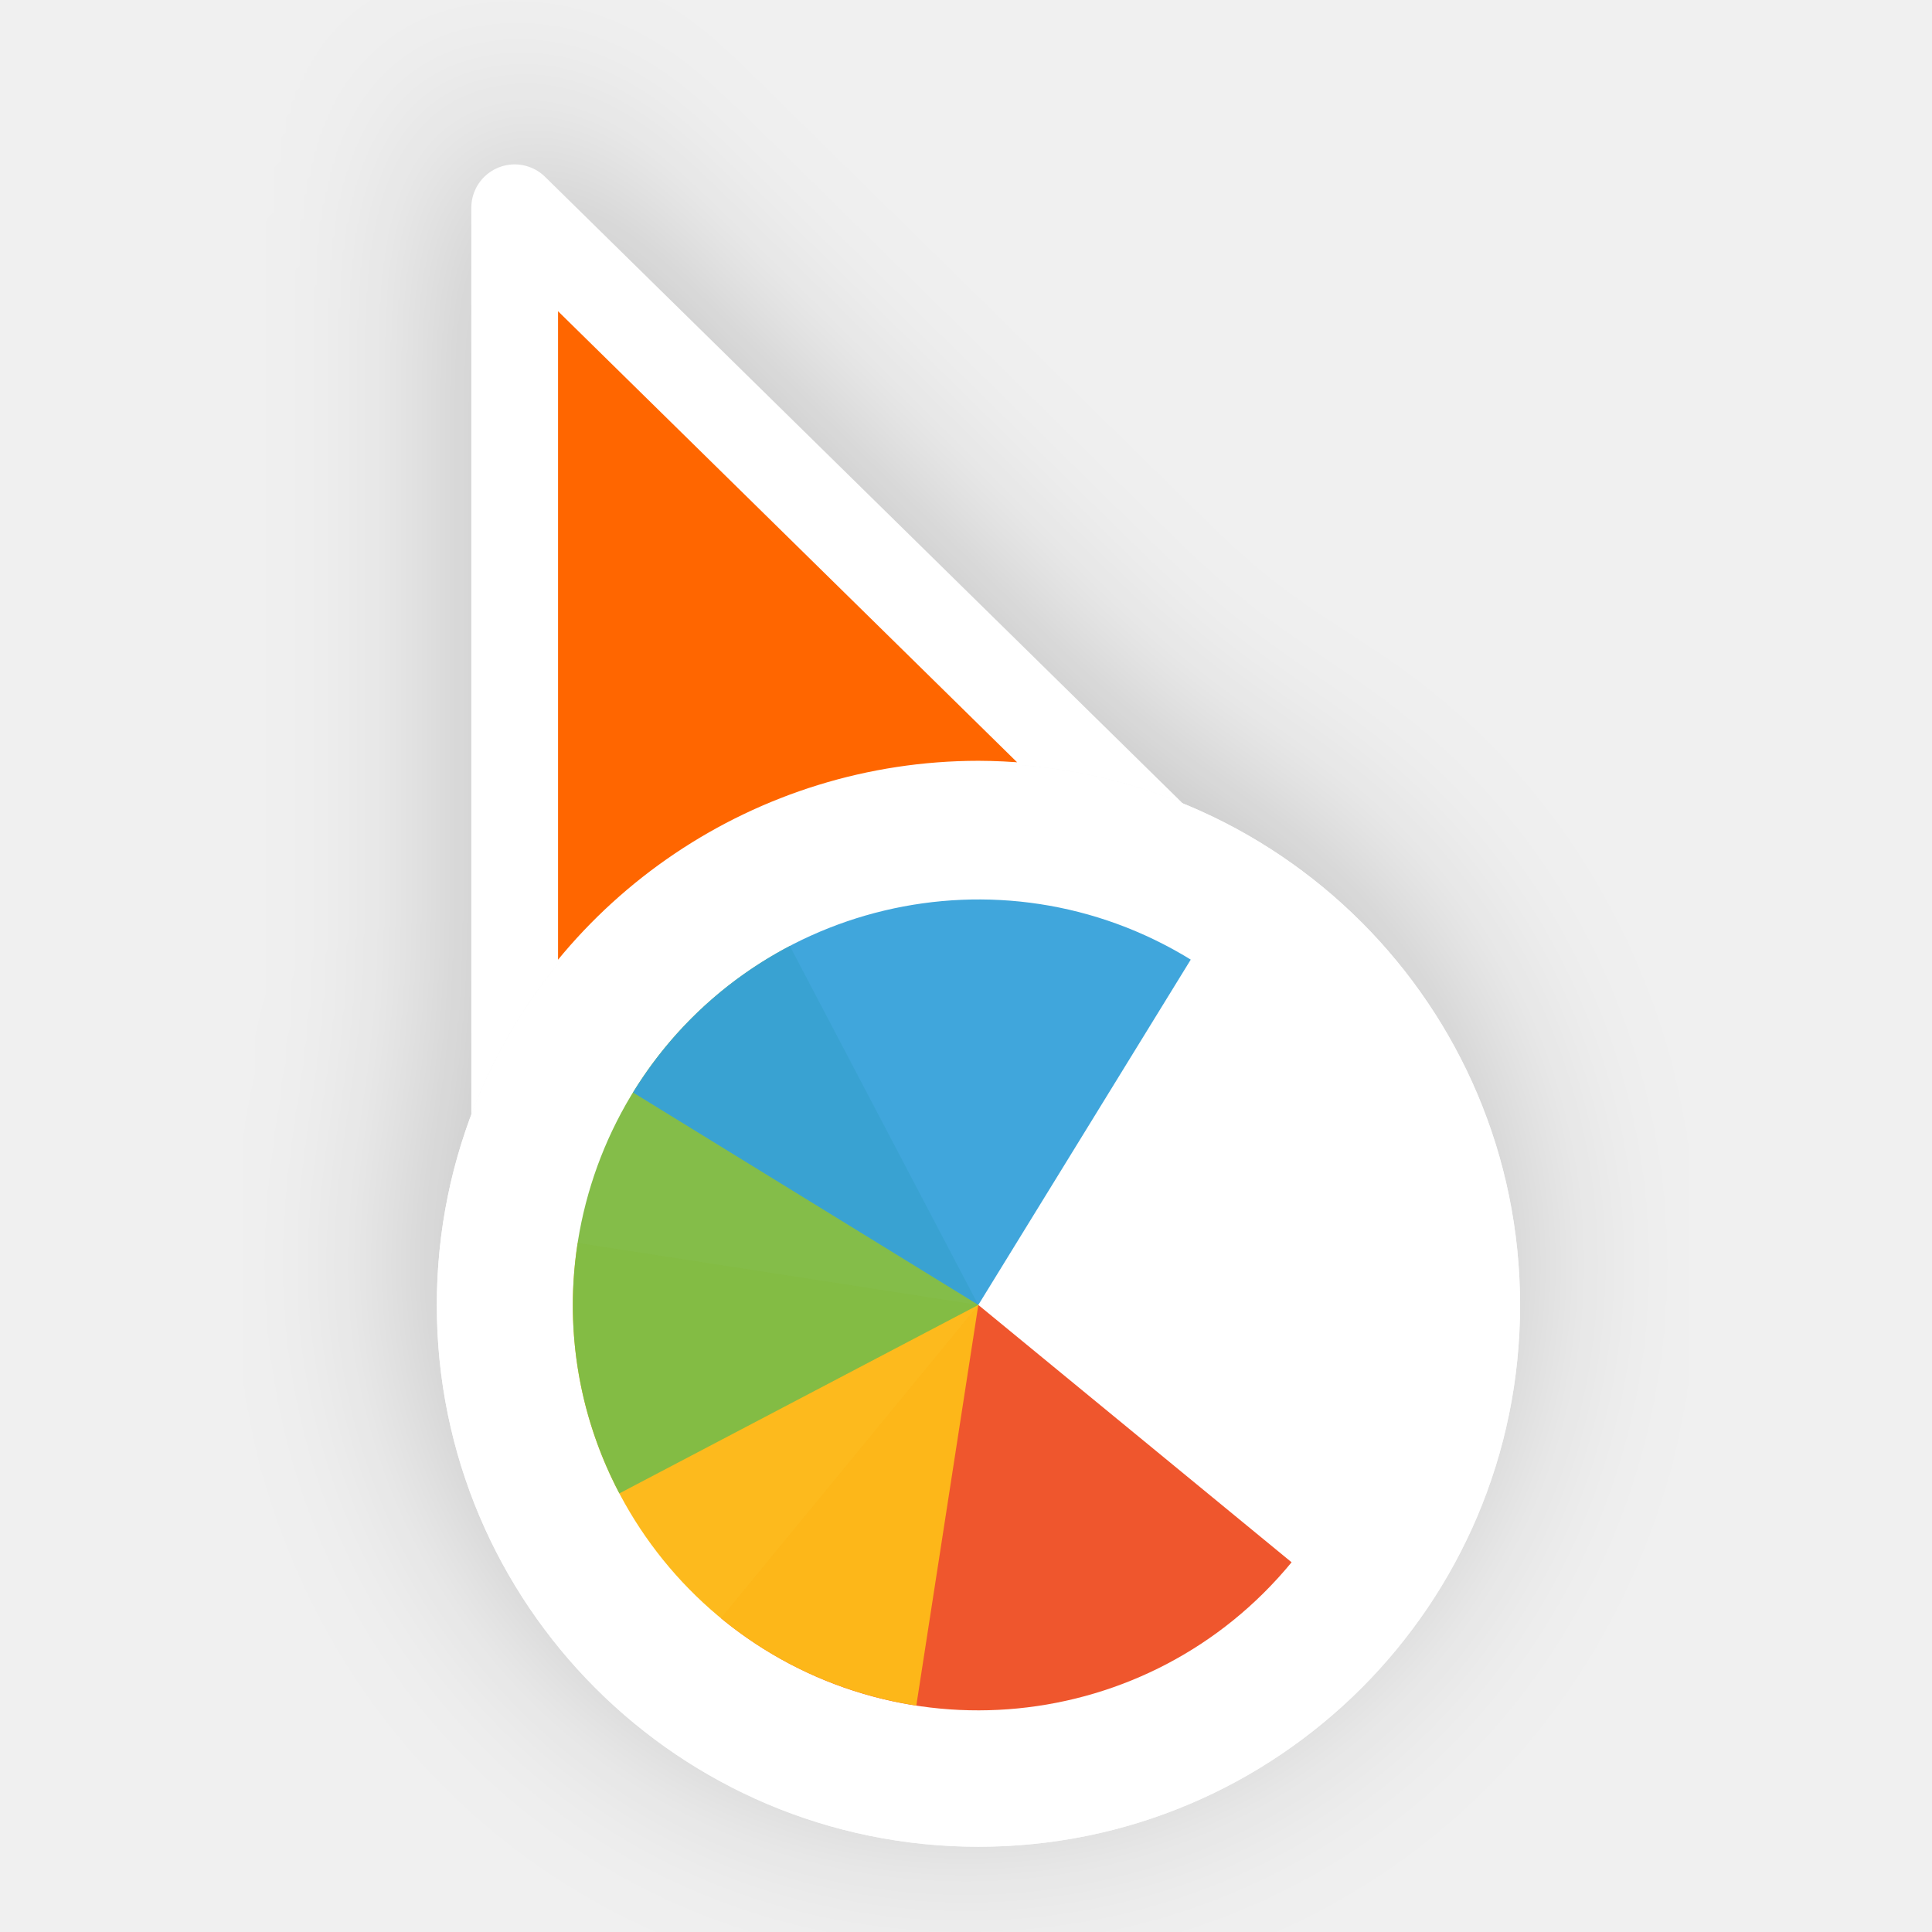
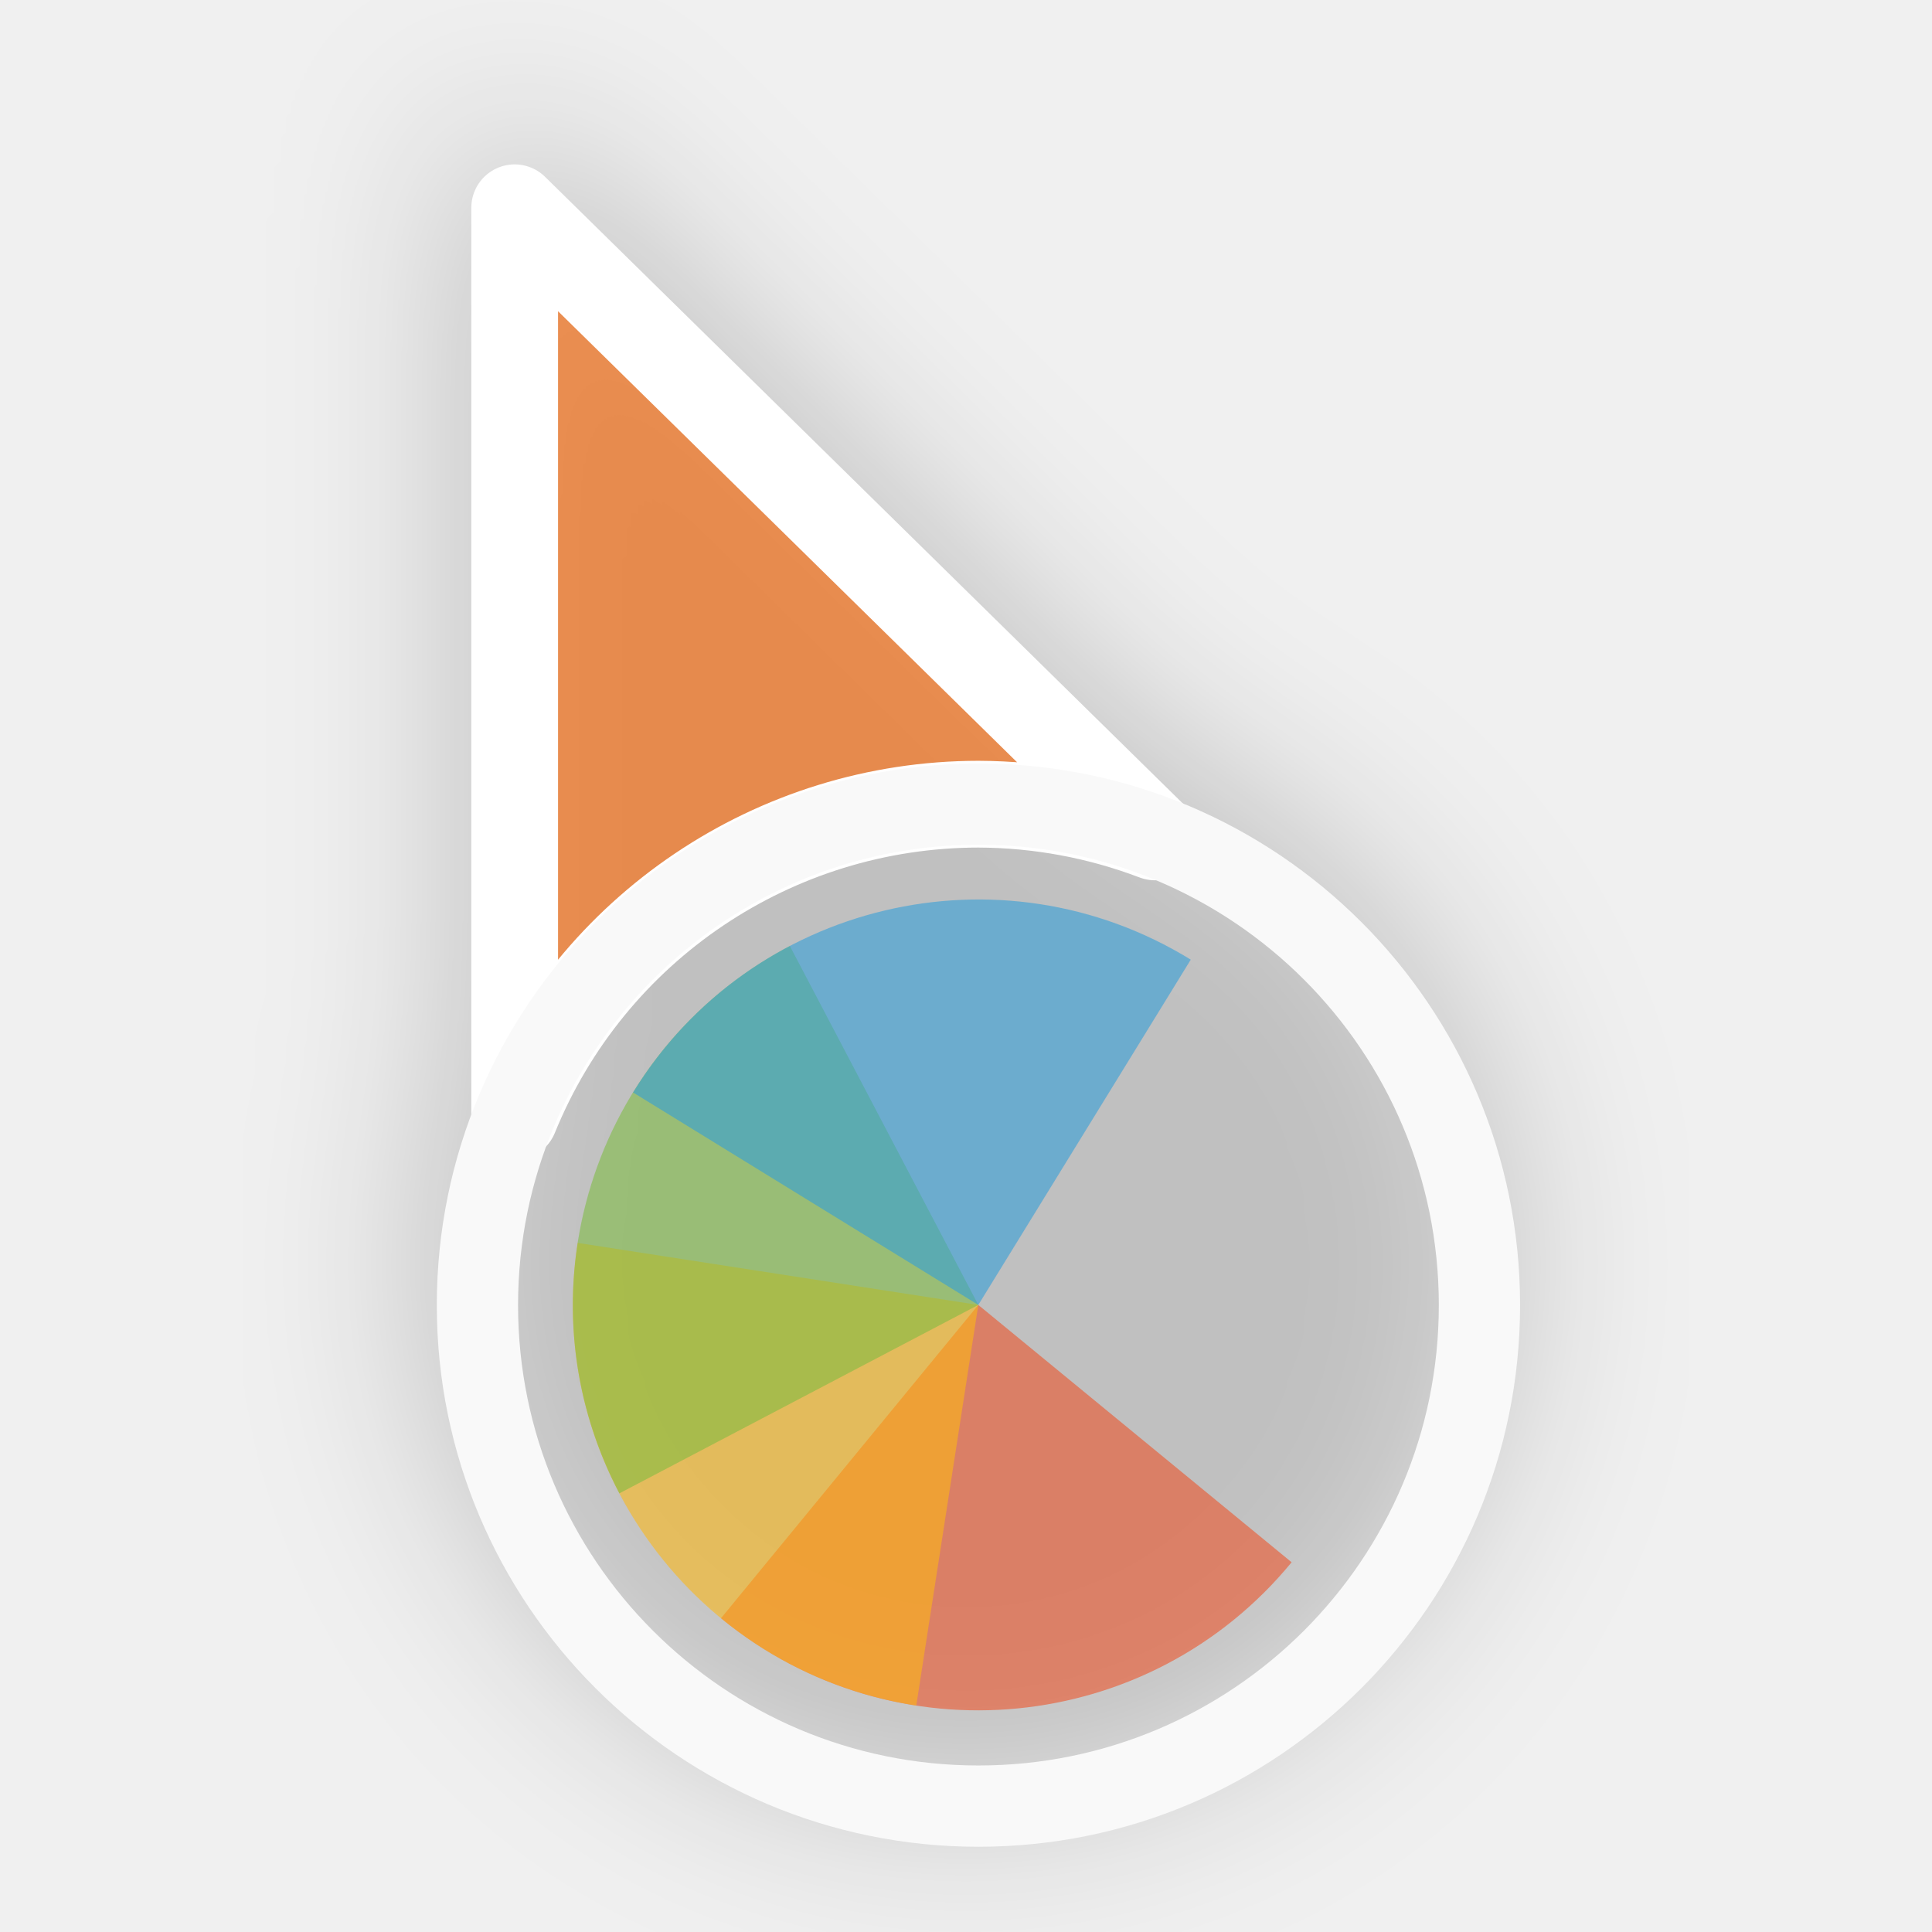
<svg xmlns="http://www.w3.org/2000/svg" width="100" height="100" viewBox="0 0 75 75" version="1.1" id="svg2">
  <defs id="defs11">
    <clipPath id="clip1">
      <path id="path4225" d="m 17,10 14,0 0,20 -14,0 m 0,-20" />
    </clipPath>
    <clipPath id="clip2">
      <path id="path4228" d="m 41.895,19.992 c 0,10.582 -8.02,19.16 -17.895,19.16 -9.875,0 -17.891,-8.574 -17.891,-19.16 0,-10.586 8.02,-19.16 17.891,-19.16 9.879,0 17.895,8.574 17.895,19.16 m 0,0" />
    </clipPath>
    <filter height="1.277" y="-0.139" width="1.442" x="-0.221" id="filter838" style="color-interpolation-filters:sRGB">
      <feGaussianBlur id="feGaussianBlur840" stdDeviation="1.593" />
    </filter>
  </defs>
  <g transform="matrix(2.479809,0,0,2.480421,0.6048143,1.021572)" id="g64">
    <g id="layer1" transform="matrix(1.209766,0,0,1.209468,3.56658,0.1929386)" />
    <g id="layer2" transform="matrix(1.209766,0,0,1.209468,3.56658,0.1929386)" />
    <path style="opacity:0.2;fill:#000000;fill-opacity:1;fill-rule:nonzero;stroke:#000000;stroke-width:1.497;stroke-linecap:round;stroke-linejoin:round;stroke-miterlimit:4;stroke-dasharray:none;stroke-opacity:1;filter:url(#filter838)" d="M 4.465,3.823 V 19.5 a 8.644,8.644 0 0 0 -0.643,3.254 8.644,8.644 0 0 0 8.645,8.645 8.644,8.644 0 0 0 8.645,-8.645 8.644,8.644 0 0 0 -5.6,-8.078 z m 7.328,10.318 a 8.644,8.644 0 0 0 -0.35,0.041 8.644,8.644 0 0 1 0.35,-0.041 z m -0.863,0.111 a 8.644,8.644 0 0 0 -0.309,0.068 8.644,8.644 0 0 1 0.309,-0.068 z m -0.852,0.199 a 8.644,8.644 0 0 0 -0.221,0.072 8.644,8.644 0 0 1 0.221,-0.072 z m -0.826,0.283 a 8.644,8.644 0 0 0 -0.166,0.074 8.644,8.644 0 0 1 0.166,-0.074 z m -0.793,0.367 a 8.644,8.644 0 0 0 -0.102,0.059 8.644,8.644 0 0 1 0.102,-0.059 z m -0.74,0.436 a 8.644,8.644 0 0 0 -0.131,0.094 8.644,8.644 0 0 1 0.131,-0.094 z m -0.693,0.506 a 8.644,8.644 0 0 0 -0.117,0.104 8.644,8.644 0 0 1 0.117,-0.104 z" id="path821" transform="matrix(0.9073245,0,0,0.9071007,3.56658,-1.268041)" />
-     <path style="fill:#ff6600;fill-opacity:1;fill-rule:nonzero;stroke:#ffffff;stroke-width:1.358;stroke-linecap:round;stroke-linejoin:round;stroke-miterlimit:4;stroke-dasharray:none;stroke-opacity:1" d="M 7.813,2.84 V 17.062 a 7.843,7.841 0 0 1 7.26,-4.888 7.843,7.841 0 0 1 2.763,0.512 z" id="path5-3-3" />
+     <path style="fill:#ff6600;fill-opacity:0.6;fill-rule:nonzero;stroke:#ffffff;stroke-width:1.358;stroke-linecap:round;stroke-linejoin:round;stroke-miterlimit:4;stroke-dasharray:none;stroke-opacity:1" d="M 7.813,2.84 V 17.062 a 7.843,7.841 0 0 1 7.26,-4.888 7.843,7.841 0 0 1 2.763,0.512 z" id="path5-3-3" />
    <ellipse style="opacity:1;fill:none;fill-opacity:1;stroke:#f9f9f9;stroke-width:1.272;stroke-linecap:round;stroke-linejoin:round;stroke-miterlimit:4;stroke-dasharray:none;stroke-dashoffset:0;stroke-opacity:1;paint-order:markers fill stroke" id="path814" cx="15.073" cy="20.014" rx="7.843" ry="7.841" />
-     <ellipse cy="20.014" cx="15.073" id="circle837" style="opacity:1;fill:#ffffff;fill-opacity:1;stroke:#ffffff;stroke-width:1.272;stroke-linecap:round;stroke-linejoin:round;stroke-miterlimit:4;stroke-dasharray:none;stroke-dashoffset:0;stroke-opacity:1;paint-order:markers fill stroke" rx="7.843" ry="7.841" />
    <g id="layer1-0" transform="matrix(1.209766,0,0,1.209468,24.06932,-12.31181)" />
    <g id="layer1-6" transform="matrix(1.209766,0,0,1.209468,35.3648,-24.58852)" />
    <g id="layer1-06" transform="matrix(1.209766,0,0,1.209468,40.31145,15.81981)" />
    <g id="layer1-69" transform="matrix(1.209766,0,0,1.209468,41.92762,17.05137)" />
    <g id="layer1-8" transform="matrix(1.209766,0,0,1.209468,32.06047,20.33961)" />
    <g id="layer1-04" transform="matrix(1.209766,0,0,1.209468,53.62127,30.27763)" />
    <g id="layer1-2" transform="matrix(1.209766,0,0,1.209468,-24.66149,13.1829)" />
    <g id="layer1-61" transform="matrix(1.209766,0,0,1.209468,48.14259,7.049252)" />
    <g id="layer1-7" transform="matrix(1.209766,0,0,1.209468,34.06159,6.860349)" />
    <g id="layer2-3" transform="matrix(1.209766,0,0,1.209468,34.06159,6.860349)" />
    <g id="layer1-0-3" transform="matrix(1.209766,0,0,1.209468,54.56433,-5.644396)" />
    <g id="layer1-6-1" transform="matrix(1.209766,0,0,1.209468,65.85981,-17.92111)" />
    <g id="layer1-06-9" transform="matrix(1.209766,0,0,1.209468,70.80646,22.48722)" />
    <g id="layer1-69-4" transform="matrix(1.209766,0,0,1.209468,72.42263,23.71878)" />
    <g id="layer1-8-7" transform="matrix(1.209766,0,0,1.209468,62.55548,27.00702)" />
    <g id="layer1-04-8" transform="matrix(1.209766,0,0,1.209468,84.11628,36.94504)" />
    <g id="layer1-3" transform="matrix(1.209766,0,0,1.209468,49.49174,5.80823)" />
    <g id="layer2-7" transform="matrix(1.209766,0,0,1.209468,49.49174,5.80823)" />
    <g id="layer1-615" transform="matrix(1.209766,0,0,1.209468,26.48183,-1.797181)" />
    <g id="layer1-77" transform="matrix(1.209766,0,0,1.209468,-19.45245,2.813168)" />
    <g id="layer1-1" transform="matrix(1.209766,0,0,1.209468,64.60353,-22.34639)" />
    <g id="layer2-2" transform="matrix(1.209766,0,0,1.209468,64.60353,-22.34639)" />
    <g id="layer1-0-6" transform="matrix(1.209766,0,0,1.209468,85.10626,-34.85113)" />
    <g id="layer1-6-0" transform="matrix(1.209766,0,0,1.209468,96.40174,-47.12785)" />
    <g id="layer1-06-6" transform="matrix(1.209766,0,0,1.209468,101.3484,-6.719521)" />
    <g id="layer1-69-2" transform="matrix(1.209766,0,0,1.209468,102.9646,-5.487956)" />
    <g id="layer1-8-6" transform="matrix(1.209766,0,0,1.209468,93.09742,-2.199716)" />
    <g id="layer1-04-1" transform="matrix(1.209766,0,0,1.209468,114.6582,7.738301)" />
    <g id="layer1-2-8" transform="matrix(1.209766,0,0,1.209468,36.37546,-9.356424)" />
    <g id="layer1-61-7" transform="matrix(1.209766,0,0,1.209468,109.1795,-15.49007)" />
    <g id="layer1-7-9" transform="matrix(1.209766,0,0,1.209468,95.09854,-15.67898)" />
    <g id="layer2-3-2" transform="matrix(1.209766,0,0,1.209468,95.09854,-15.67898)" />
    <g id="layer1-0-3-0" transform="matrix(1.209766,0,0,1.209468,115.6013,-28.18372)" />
    <g id="layer1-6-1-2" transform="matrix(1.209766,0,0,1.209468,126.8968,-40.46044)" />
    <g id="layer1-06-9-3" transform="matrix(1.209766,0,0,1.209468,131.8434,-0.05211042)" />
    <g id="layer1-69-4-7" transform="matrix(1.209766,0,0,1.209468,133.4596,1.179454)" />
    <g id="layer1-8-7-5" transform="matrix(1.209766,0,0,1.209468,123.5924,4.467694)" />
    <g id="layer1-04-8-9" transform="matrix(1.209766,0,0,1.209468,145.1532,14.40571)" />
    <g id="layer1-3-2" transform="matrix(1.209766,0,0,1.209468,110.5287,-16.7311)" />
    <g id="layer2-7-2" transform="matrix(1.209766,0,0,1.209468,110.5287,-16.7311)" />
    <g id="layer1-615-9" transform="matrix(1.209766,0,0,1.209468,87.51878,-24.33651)" />
    <g id="layer1-77-7" transform="matrix(1.209766,0,0,1.209468,41.58449,-19.72616)" />
    <g id="layer1-75" transform="matrix(1.209766,0,0,1.209468,17.65479,-17.0797)" />
    <g id="layer1-5" transform="matrix(1.209766,0,0,1.209468,41.3761,-21.02233)" />
    <g id="layer1-78" transform="matrix(1.209766,0,0,1.209468,87.28664,-45.02391)" />
    <g id="layer2-4" transform="matrix(1.209766,0,0,1.209468,87.28664,-45.02391)" />
    <g id="layer1-0-1" transform="matrix(1.209766,0,0,1.209468,107.7894,-57.52865)" />
    <g id="layer1-6-06" transform="matrix(1.209766,0,0,1.209468,119.0849,-69.80537)" />
    <g id="layer1-06-3" transform="matrix(1.209766,0,0,1.209468,124.0315,-29.39704)" />
    <g id="layer1-69-20" transform="matrix(1.209766,0,0,1.209468,125.6477,-28.16547)" />
    <g id="layer1-8-61" transform="matrix(1.209766,0,0,1.209468,115.7805,-24.87723)" />
    <g id="layer1-04-5" transform="matrix(1.209766,0,0,1.209468,137.3413,-14.93922)" />
    <g id="layer1-2-5" transform="matrix(1.209766,0,0,1.209468,59.05857,-32.03394)" />
    <g id="layer1-61-4" transform="matrix(1.209766,0,0,1.209468,131.8627,-38.16759)" />
    <g id="layer1-7-7" transform="matrix(1.209766,0,0,1.209468,117.7816,-38.3565)" />
    <g id="layer2-3-6" transform="matrix(1.209766,0,0,1.209468,117.7816,-38.3565)" />
    <g id="layer1-0-3-5" transform="matrix(1.209766,0,0,1.209468,138.2844,-50.86124)" />
    <g id="layer1-6-1-6" transform="matrix(1.209766,0,0,1.209468,149.5799,-63.13796)" />
    <g id="layer1-06-9-9" transform="matrix(1.209766,0,0,1.209468,154.5265,-22.72963)" />
    <g id="layer1-69-4-3" transform="matrix(1.209766,0,0,1.209468,156.1427,-21.49806)" />
    <g id="layer1-8-7-7" transform="matrix(1.209766,0,0,1.209468,146.2755,-18.20982)" />
    <g id="layer1-04-8-4" transform="matrix(1.209766,0,0,1.209468,167.8363,-8.271806)" />
    <g id="layer1-3-5" transform="matrix(1.209766,0,0,1.209468,133.2118,-39.40861)" />
    <g id="layer2-7-25" transform="matrix(1.209766,0,0,1.209468,133.2118,-39.40861)" />
    <g id="layer1-615-4" transform="matrix(1.209766,0,0,1.209468,110.2019,-47.01402)" />
    <g id="layer1-77-74" transform="matrix(1.209766,0,0,1.209468,64.26761,-42.40368)" />
    <g id="layer1-75-4" transform="matrix(1.209766,0,0,1.209468,40.33791,-39.75722)" />
    <g id="layer1-5-3" transform="matrix(1.209766,0,0,1.209468,64.05921,-43.69985)" />
    <g id="layer1-31" transform="matrix(1.209766,0,0,1.209468,39.85956,-1.328936)" />
    <g id="layer1-4" transform="matrix(1.209766,0,0,1.209468,-26.37513,-2.528364)" />
    <g id="layer2-8" transform="matrix(1.209766,0,0,1.209468,-26.37513,-2.528364)" />
    <g id="layer1-6159" transform="matrix(1.209766,0,0,1.209468,32.63464,-1.552167)" />
    <g id="layer2-49" transform="matrix(1.209766,0,0,1.209468,32.63464,-1.552167)" />
    <g id="layer1-67" transform="matrix(1.209766,0,0,1.209468,35.30259,-3.962393)" />
    <g id="layer2-36" transform="matrix(1.209766,0,0,1.209468,35.30259,-3.962393)" />
    <g id="layer1-39" transform="matrix(1.209766,0,0,1.209468,29.74283,-5.087603)" />
    <g id="layer1-15" transform="matrix(1.209766,0,0,1.209468,32.43088,0.8742476)" />
-     <g style="opacity:0.98" id="layer2-6" transform="matrix(0.75785,0,0,0.7576631,5.976971,10.91901)">
-       <path style="opacity:0.98;fill:#ef5025;fill-opacity:1;stroke-width:0.75" d="M 18.471,17.316 12,12 6.684,18.471 A 8.375,8.375 0 0 0 18.471,17.316 Z" id="path3800" />
-       <path id="path3802" d="M 3.724,10.719 12,12 10.719,20.276 A 8.375,8.375 0 0 1 3.724,10.719 Z" style="opacity:0.98;fill:#fdb813;fill-opacity:1;stroke-width:0.75" />
-       <path style="opacity:0.98;fill:#7ebb41;fill-opacity:1;stroke-width:0.75" d="M 4.585,15.893 12,12 8.107,4.585 A 8.375,8.375 0 0 0 4.585,15.893 Z" id="path3804" />
-       <path id="path3795" d="M 16.388,4.867 12,12 4.867,7.612 A 8.375,8.375 0 0 1 16.388,4.867 Z" style="opacity:1;fill:#329fd9;fill-opacity:0.949;stroke-width:0.75" />
-     </g>
+     <path id="path3800" d="m 19.975,24.038 -4.904,-4.027 -4.028,4.903 a 6.347,6.345 0 0 0 8.933,-0.876 z" style="opacity:0.96;fill:#ef5025;fill-opacity:0.6;stroke-width:0.568" />
+     <path style="opacity:0.96;fill:#fdb813;fill-opacity:0.6;stroke-width:0.568" d="m 8.799,19.04 6.272,0.971 -0.971,6.27 A 6.347,6.345 0 0 1 8.799,19.04 Z" id="path3802" />
+     <path id="path3804" d="m 9.452,22.96 5.619,-2.949 -2.95,-5.618 a 6.347,6.345 0 0 0 -2.669,8.567 z" style="opacity:0.96;fill:#7ebb41;fill-opacity:0.6;stroke-width:0.568" />
+     <path style="opacity:0.98;fill:#329fd9;fill-opacity:0.6;stroke-width:0.568" d="M 18.397,14.607 15.071,20.011 9.666,16.686 A 6.347,6.345 0 0 1 18.397,14.607 Z" id="path3795" />
    <g id="layer1-47" transform="matrix(1.209766,0,0,1.209468,32.12411,-2.010794)" />
    <g id="layer1-74" transform="matrix(1.209766,0,0,1.209468,32.97093,0.2334099)" />
    <g id="layer1-64" transform="matrix(1.209766,0,0,1.209468,29.78314,-1.818139)" />
    <g id="layer2-33" transform="matrix(1.209766,0,0,1.209468,29.78314,-1.818139)" />
    <g id="layer1-692" transform="matrix(1.209766,0,0,1.209468,42.69864,0.5613563)" />
    <g id="layer1-80" transform="matrix(1.209766,0,0,1.209468,36.79909,-2.457671)" />
  </g>
  <style id="style3" type="text/css">
	.st0{fill:#4B4B4B;}
</style>
</svg>
